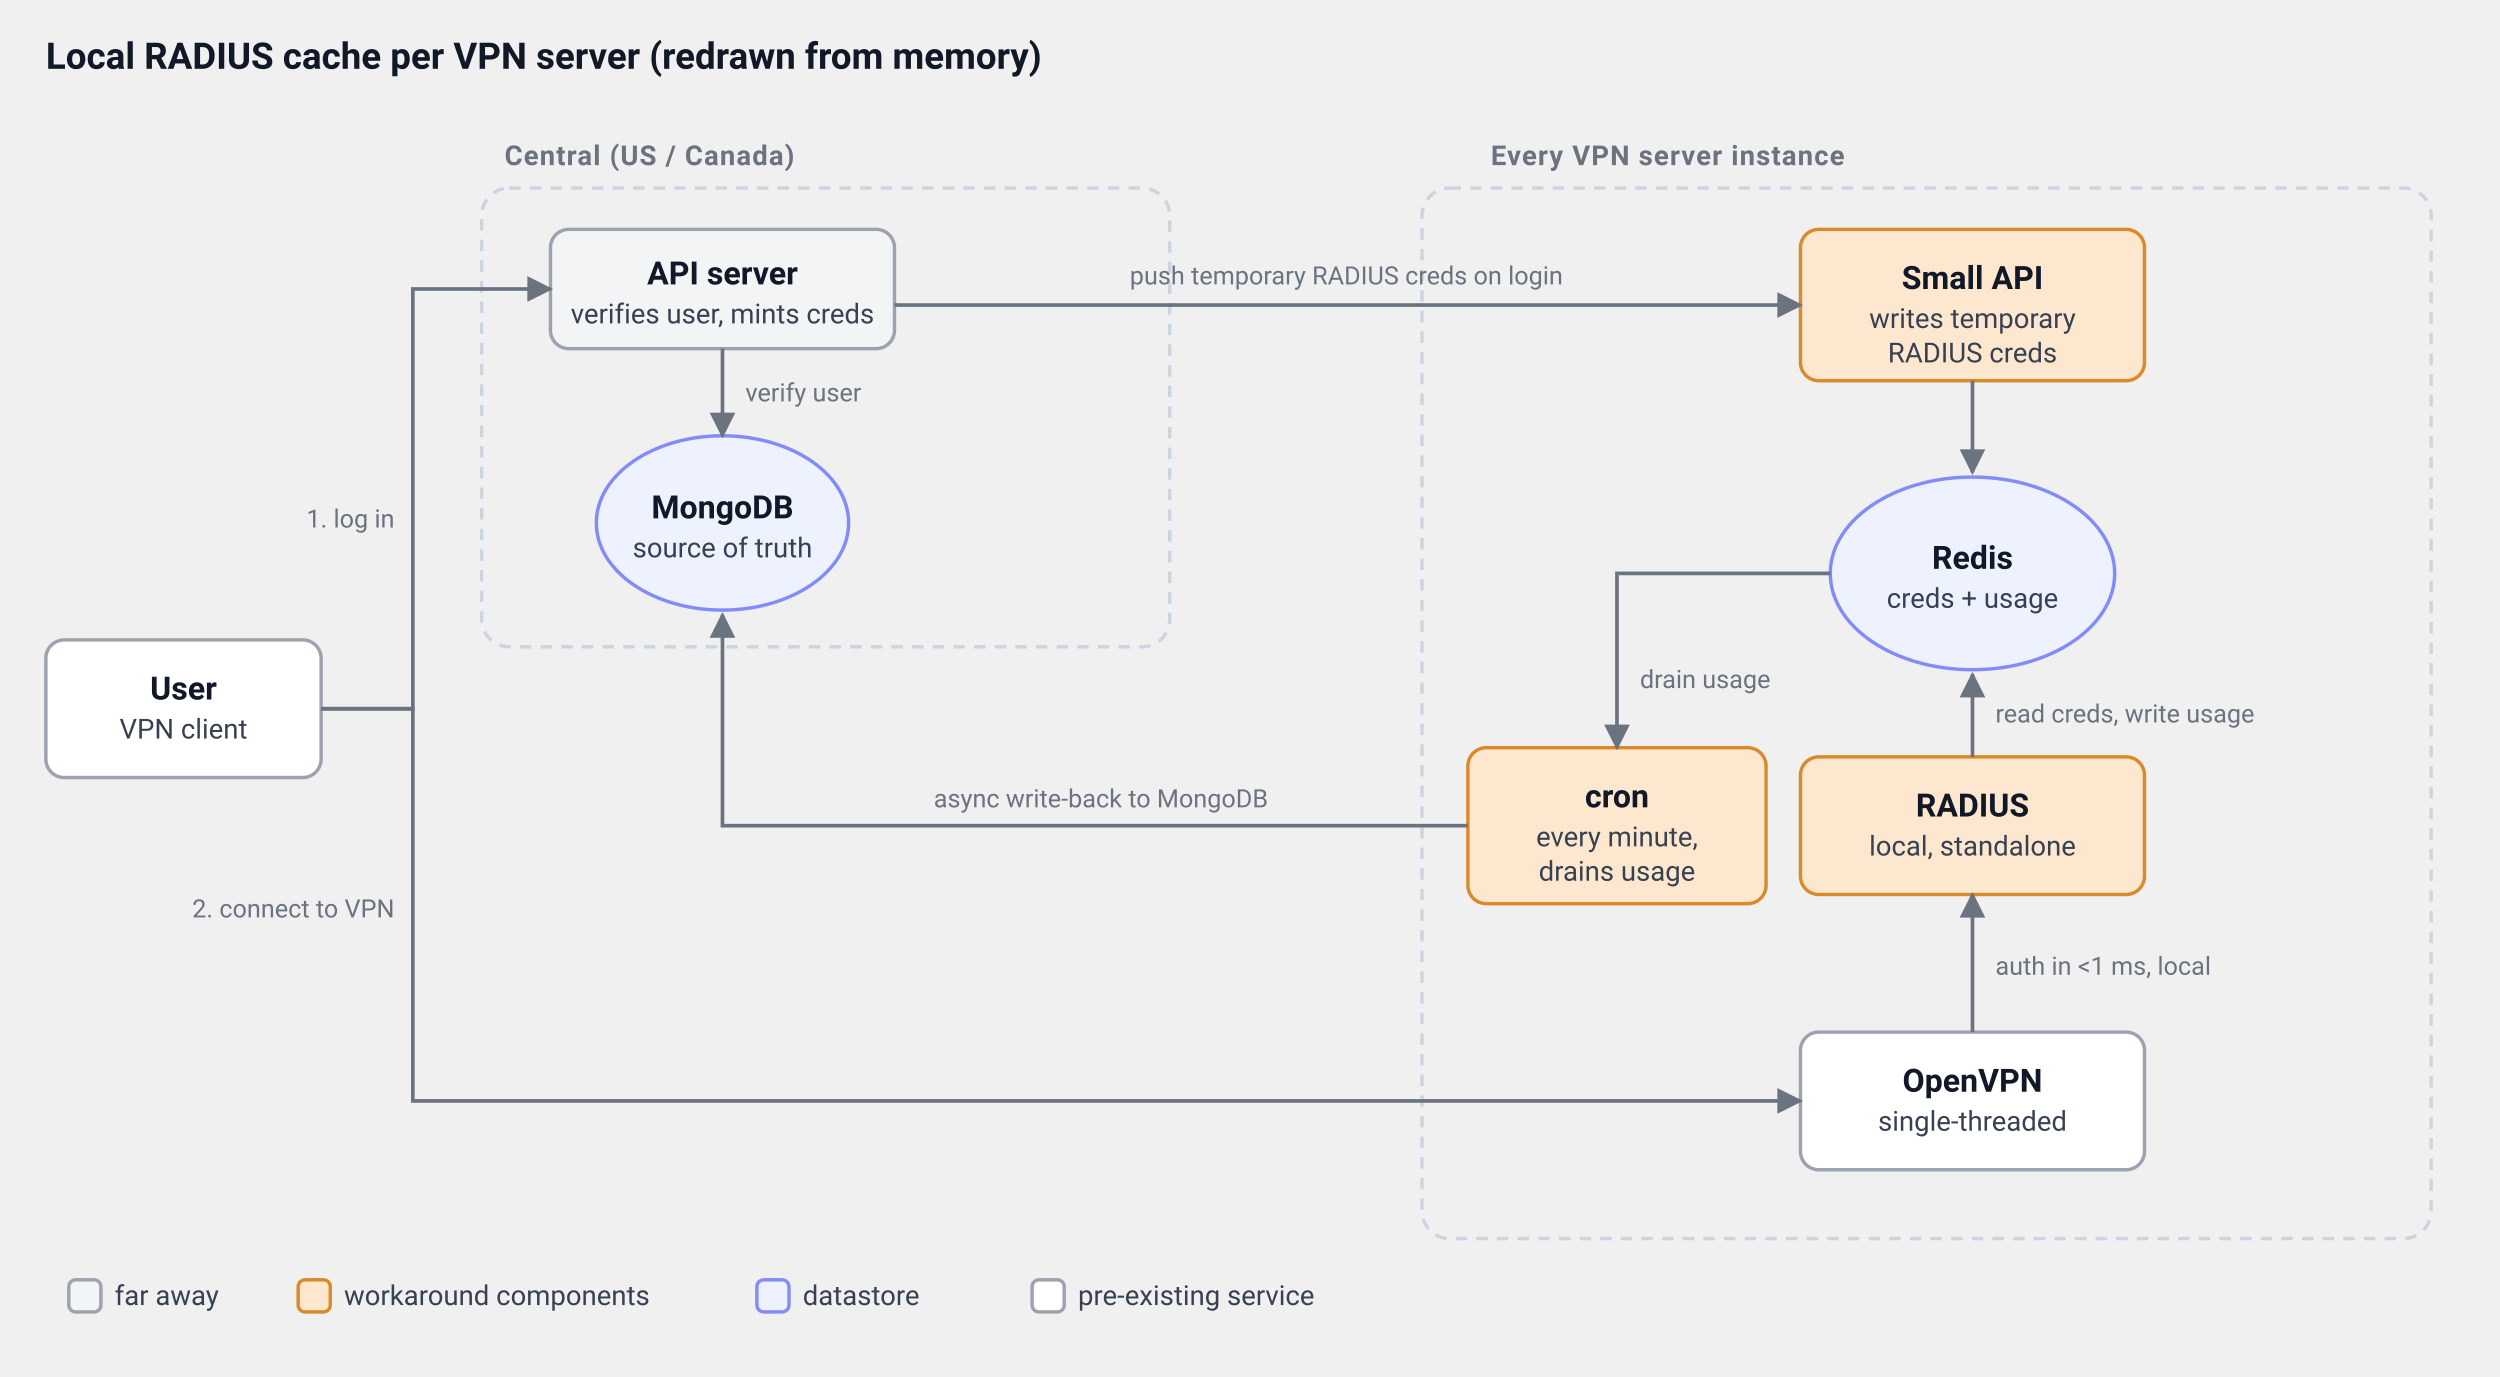
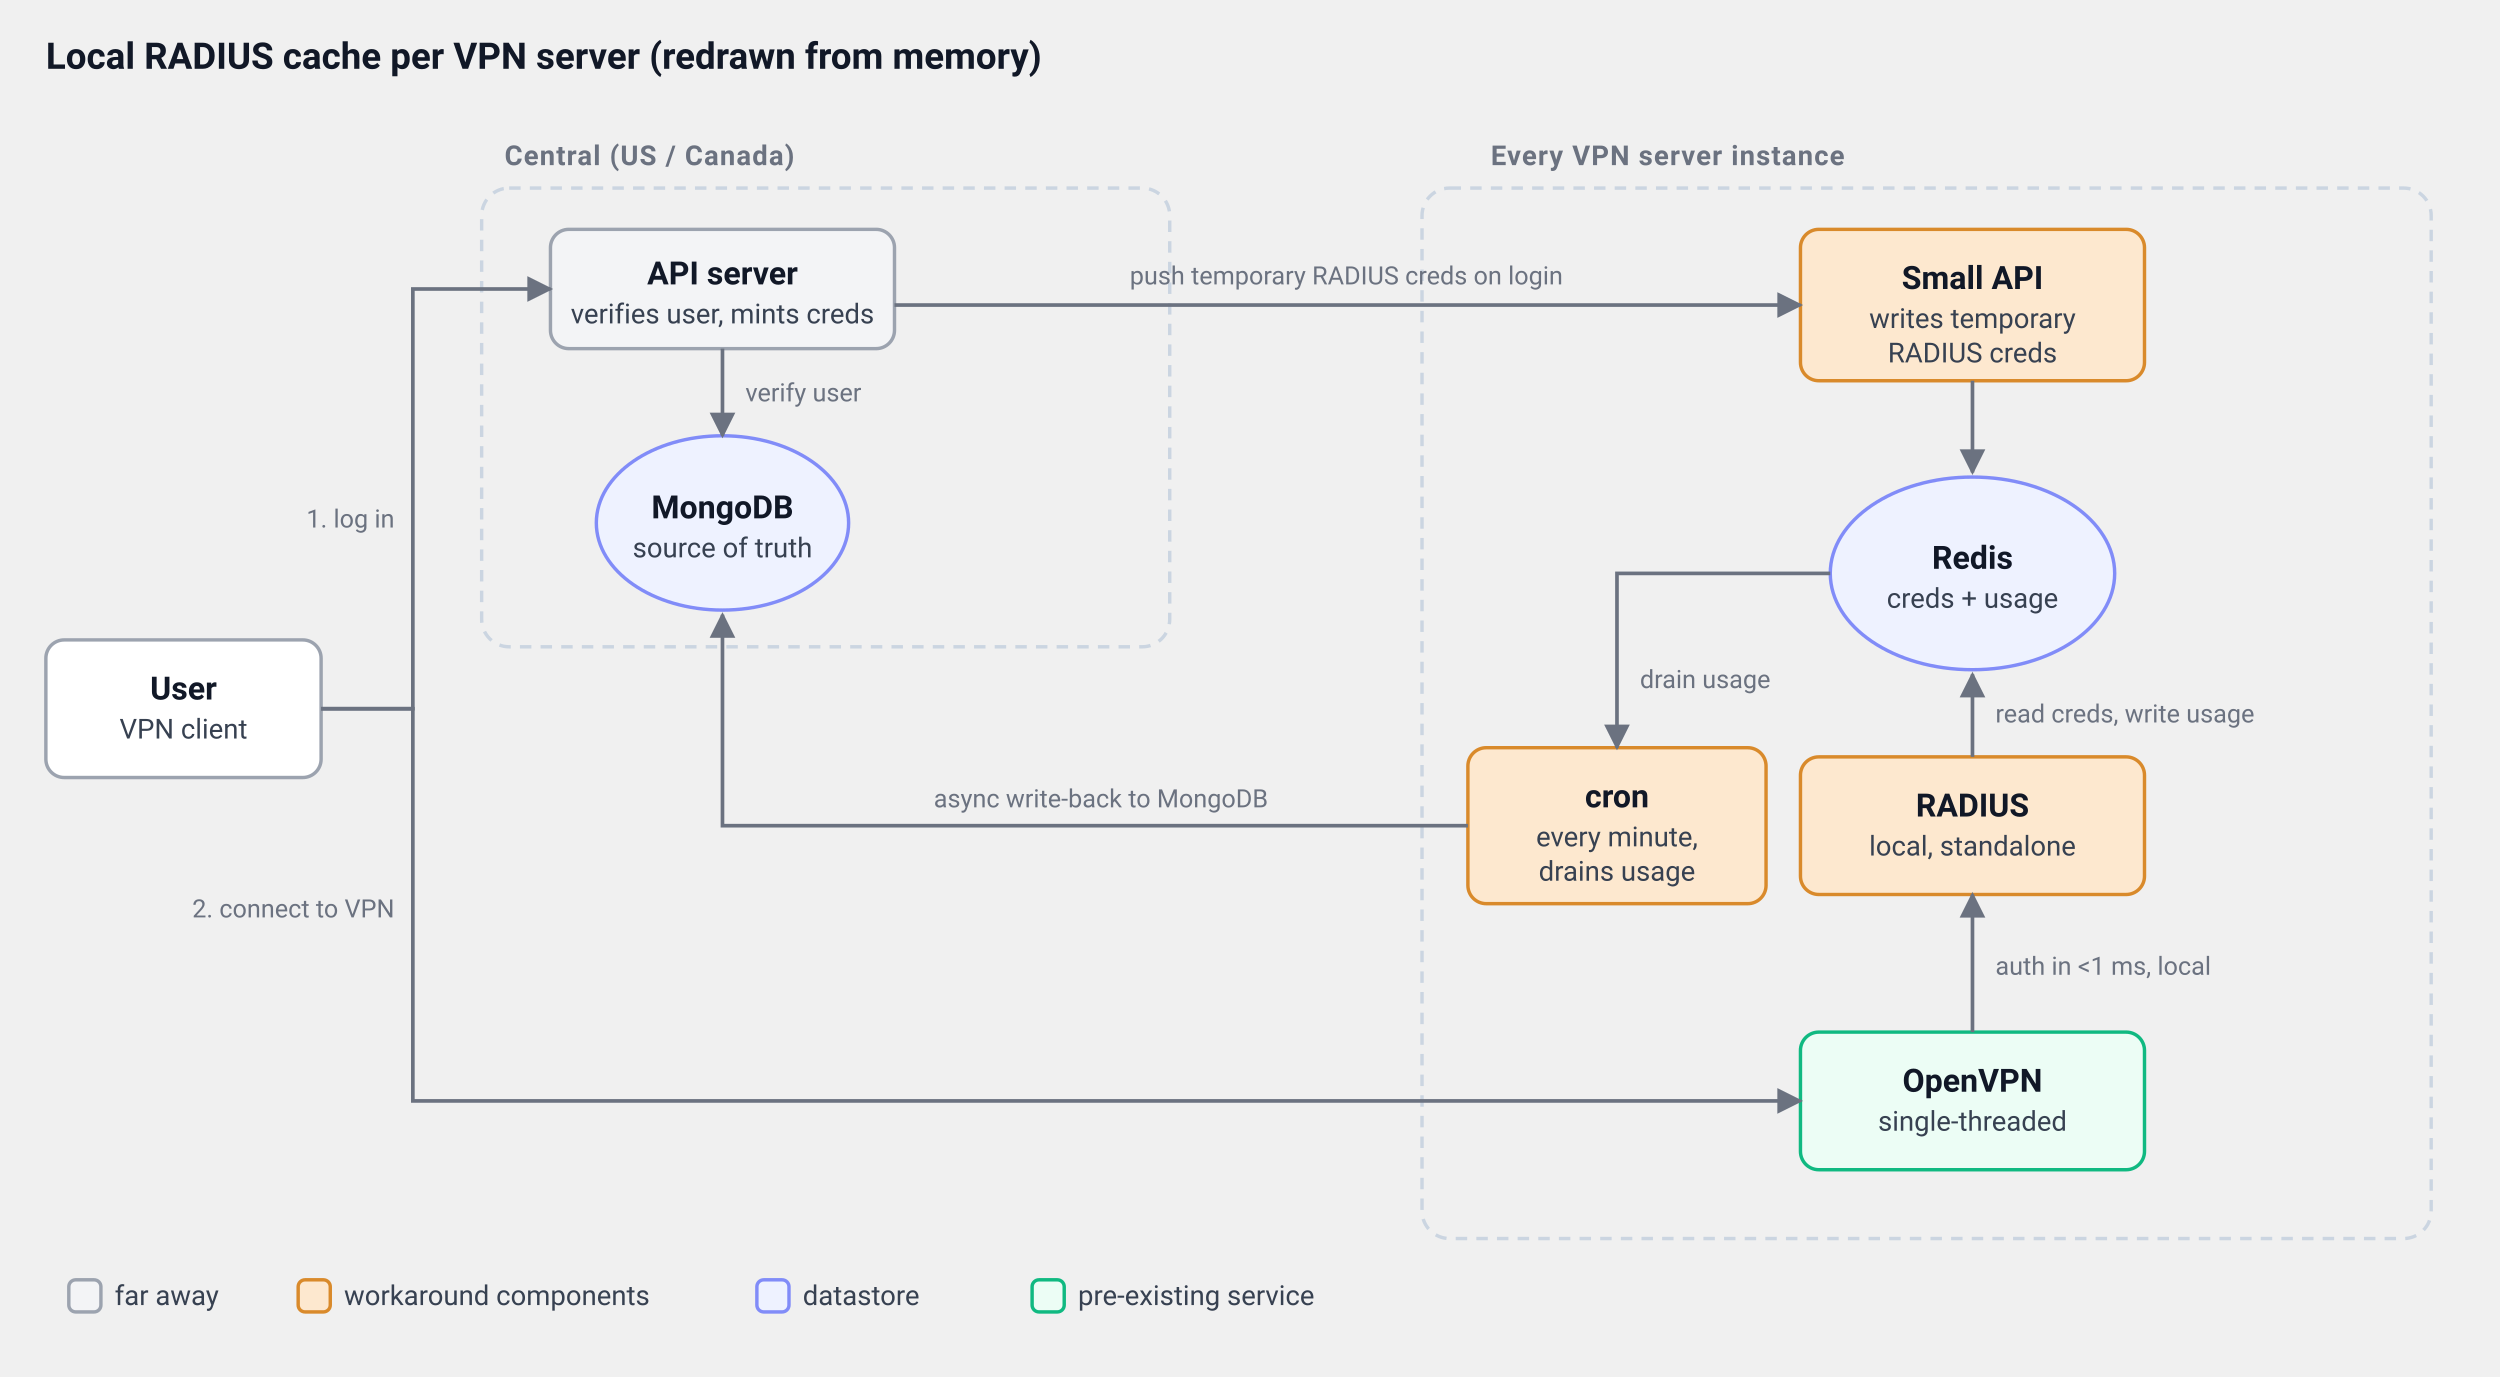
<svg xmlns="http://www.w3.org/2000/svg" viewBox="0 0 1090 600" font-family="ui-sans-serif, system-ui, -apple-system, Segoe UI, Roboto, Helvetica, Arial, sans-serif" role="img" aria-label="The workaround: a user connects through the central API and a local RADIUS backed by Redis on every VPN server, drained back to MongoDB by a cron job, redrawn from memory">
  <defs>
    <marker id="arrow" viewBox="0 0 10 10" refX="9" refY="5" markerWidth="7" markerHeight="7" orient="auto-start-reverse">
      <path d="M0 0 L10 5 L0 10 z" fill="#6b7280" />
    </marker>
    <style>
      .box { fill: #ffffff; stroke: #9ca3af; stroke-width: 1.5; }
      .central { fill: #f3f4f6; stroke: #9ca3af; }
      .local { fill: #fde8cf; stroke: #d98a2b; }
      .db { fill: #eef2ff; stroke: #818cf8; }
+       .svc { fill: #ecfdf5; stroke: #10b981; }
      .lbl { fill: #111827; font-size: 14px; }
      .lbl-sm { fill: #374151; font-size: 12px; }
      .grouplbl { fill: #6b7280; font-size: 12px; font-weight: 600; letter-spacing: .04em; text-transform: uppercase; }
      .group { fill: none; stroke: #cbd5e1; stroke-width: 1.5; stroke-dasharray: 5 4; }
      .title { fill: #111827; font-size: 16px; font-weight: 700; }
      .flow { stroke: #6b7280; stroke-width: 1.6; fill: none; }
      .flowlbl { fill: #6b7280; font-size: 11px; }
      @media (prefers-color-scheme: dark) {
        .box { fill: #1f2430; stroke: #4b5563; }
        .central { fill: #262b38; stroke: #4b5563; }
        .local { fill: #3a2e1c; stroke: #d98a2b; }
        .db { fill: #23283a; stroke: #6366f1; }
+         .svc { fill: #12271f; stroke: #34d399; }
        .lbl { fill: #e5e7eb; }
        .lbl-sm { fill: #cbd5e1; }
        .grouplbl { fill: #94a3b8; }
        .group { stroke: #3f4657; }
        .title { fill: #f3f4f6; }
        .flow { stroke: #94a3b8; }
        .flowlbl { fill: #94a3b8; }
      }
    </style>
  </defs>
  <text x="20" y="30" class="title">Local RADIUS cache per VPN server (redrawn from memory)</text>
  <rect x="20" y="279" width="120" height="60" class="box" rx="8" />
  <text x="80" y="305" class="lbl" text-anchor="middle" font-weight="700">User</text>
  <text x="80" y="322" class="lbl-sm" text-anchor="middle">VPN client</text>
  <text x="220" y="72" class="grouplbl">Central (US / Canada)</text>
  <rect x="210" y="82" width="300" height="200" class="group" rx="12" />
  <rect x="240" y="100" width="150" height="52" class="central box" rx="8" />
  <text x="315" y="124" class="lbl" text-anchor="middle" font-weight="700">API server</text>
  <text x="315" y="141" class="lbl-sm" text-anchor="middle">verifies user, mints creds</text>
  <ellipse cx="315" cy="228" rx="55" ry="38" class="db box" />
  <text x="315" y="226" class="lbl" text-anchor="middle" font-weight="700">MongoDB</text>
  <text x="315" y="243" class="lbl-sm" text-anchor="middle">source of truth</text>
  <path class="flow" d="M315 152 L315 190" marker-end="url(#arrow)" />
  <text x="325" y="175" class="flowlbl">verify user</text>
  <text x="650" y="72" class="grouplbl">Every VPN server instance</text>
  <rect x="620" y="82" width="440" height="458" class="group" rx="12" />
  <rect x="785" y="100" width="150" height="66" class="local box" rx="8" />
  <text x="860" y="126" class="lbl" text-anchor="middle" font-weight="700">Small API</text>
  <text x="860" y="143" class="lbl-sm" text-anchor="middle">writes temporary</text>
  <text x="860" y="158" class="lbl-sm" text-anchor="middle">RADIUS creds</text>
  <ellipse cx="860" cy="250" rx="62" ry="42" class="db box" />
  <text x="860" y="248" class="lbl" text-anchor="middle" font-weight="700">Redis</text>
  <text x="860" y="265" class="lbl-sm" text-anchor="middle">creds + usage</text>
  <rect x="785" y="330" width="150" height="60" class="local box" rx="8" />
  <text x="860" y="356" class="lbl" text-anchor="middle" font-weight="700">RADIUS</text>
  <text x="860" y="373" class="lbl-sm" text-anchor="middle">local, standalone</text>
-   <rect x="785" y="450" width="150" height="60" class="box" rx="8" />
+   <rect x="785" y="450" width="150" height="60" class="svc box" rx="8" />
  <text x="860" y="476" class="lbl" text-anchor="middle" font-weight="700">OpenVPN</text>
  <text x="860" y="493" class="lbl-sm" text-anchor="middle">single-threaded</text>
  <rect x="640" y="326" width="130" height="68" class="local box" rx="8" />
  <text x="705" y="352" class="lbl" text-anchor="middle" font-weight="700">cron</text>
  <text x="705" y="369" class="lbl-sm" text-anchor="middle">every minute,</text>
  <text x="705" y="384" class="lbl-sm" text-anchor="middle">drains usage</text>
  <path class="flow" d="M140 309 L180 309 L180 126 L240 126" marker-end="url(#arrow)" />
  <text x="172" y="230" class="flowlbl" text-anchor="end">1. log in</text>
  <path class="flow" d="M140 309 L180 309 L180 480 L785 480" marker-end="url(#arrow)" />
  <text x="172" y="400" class="flowlbl" text-anchor="end">2. connect to VPN</text>
  <path class="flow" d="M390 133 L785 133" marker-end="url(#arrow)" />
  <text x="587" y="124" class="flowlbl" text-anchor="middle">push temporary RADIUS creds on login</text>
  <path class="flow" d="M860 166 L860 206" marker-end="url(#arrow)" />
  <path class="flow" d="M860 330 L860 294" marker-end="url(#arrow)" />
  <text x="870" y="315" class="flowlbl">read creds, write usage</text>
  <path class="flow" d="M860 450 L860 390" marker-end="url(#arrow)" />
  <text x="870" y="425" class="flowlbl">auth in &lt;1 ms, local</text>
  <path class="flow" d="M798 250 L705 250 L705 326" marker-end="url(#arrow)" />
  <text x="715" y="300" class="flowlbl">drain usage</text>
  <path class="flow" d="M640 360 L315 360 L315 268" marker-end="url(#arrow)" />
  <text x="480" y="352" class="flowlbl" text-anchor="middle">async write-back to MongoDB</text>
  <rect x="30" y="558" width="14" height="14" class="central box" rx="3" />
  <text x="50" y="569" class="lbl-sm">far away</text>
  <rect x="130" y="558" width="14" height="14" class="local box" rx="3" />
  <text x="150" y="569" class="lbl-sm">workaround components</text>
  <rect x="330" y="558" width="14" height="14" class="db box" rx="3" />
  <text x="350" y="569" class="lbl-sm">datastore</text>
-   <rect x="450" y="558" width="14" height="14" class="box" rx="3" />
+   <rect x="450" y="558" width="14" height="14" class="svc box" rx="3" />
  <text x="470" y="569" class="lbl-sm">pre-existing service</text>
</svg>
